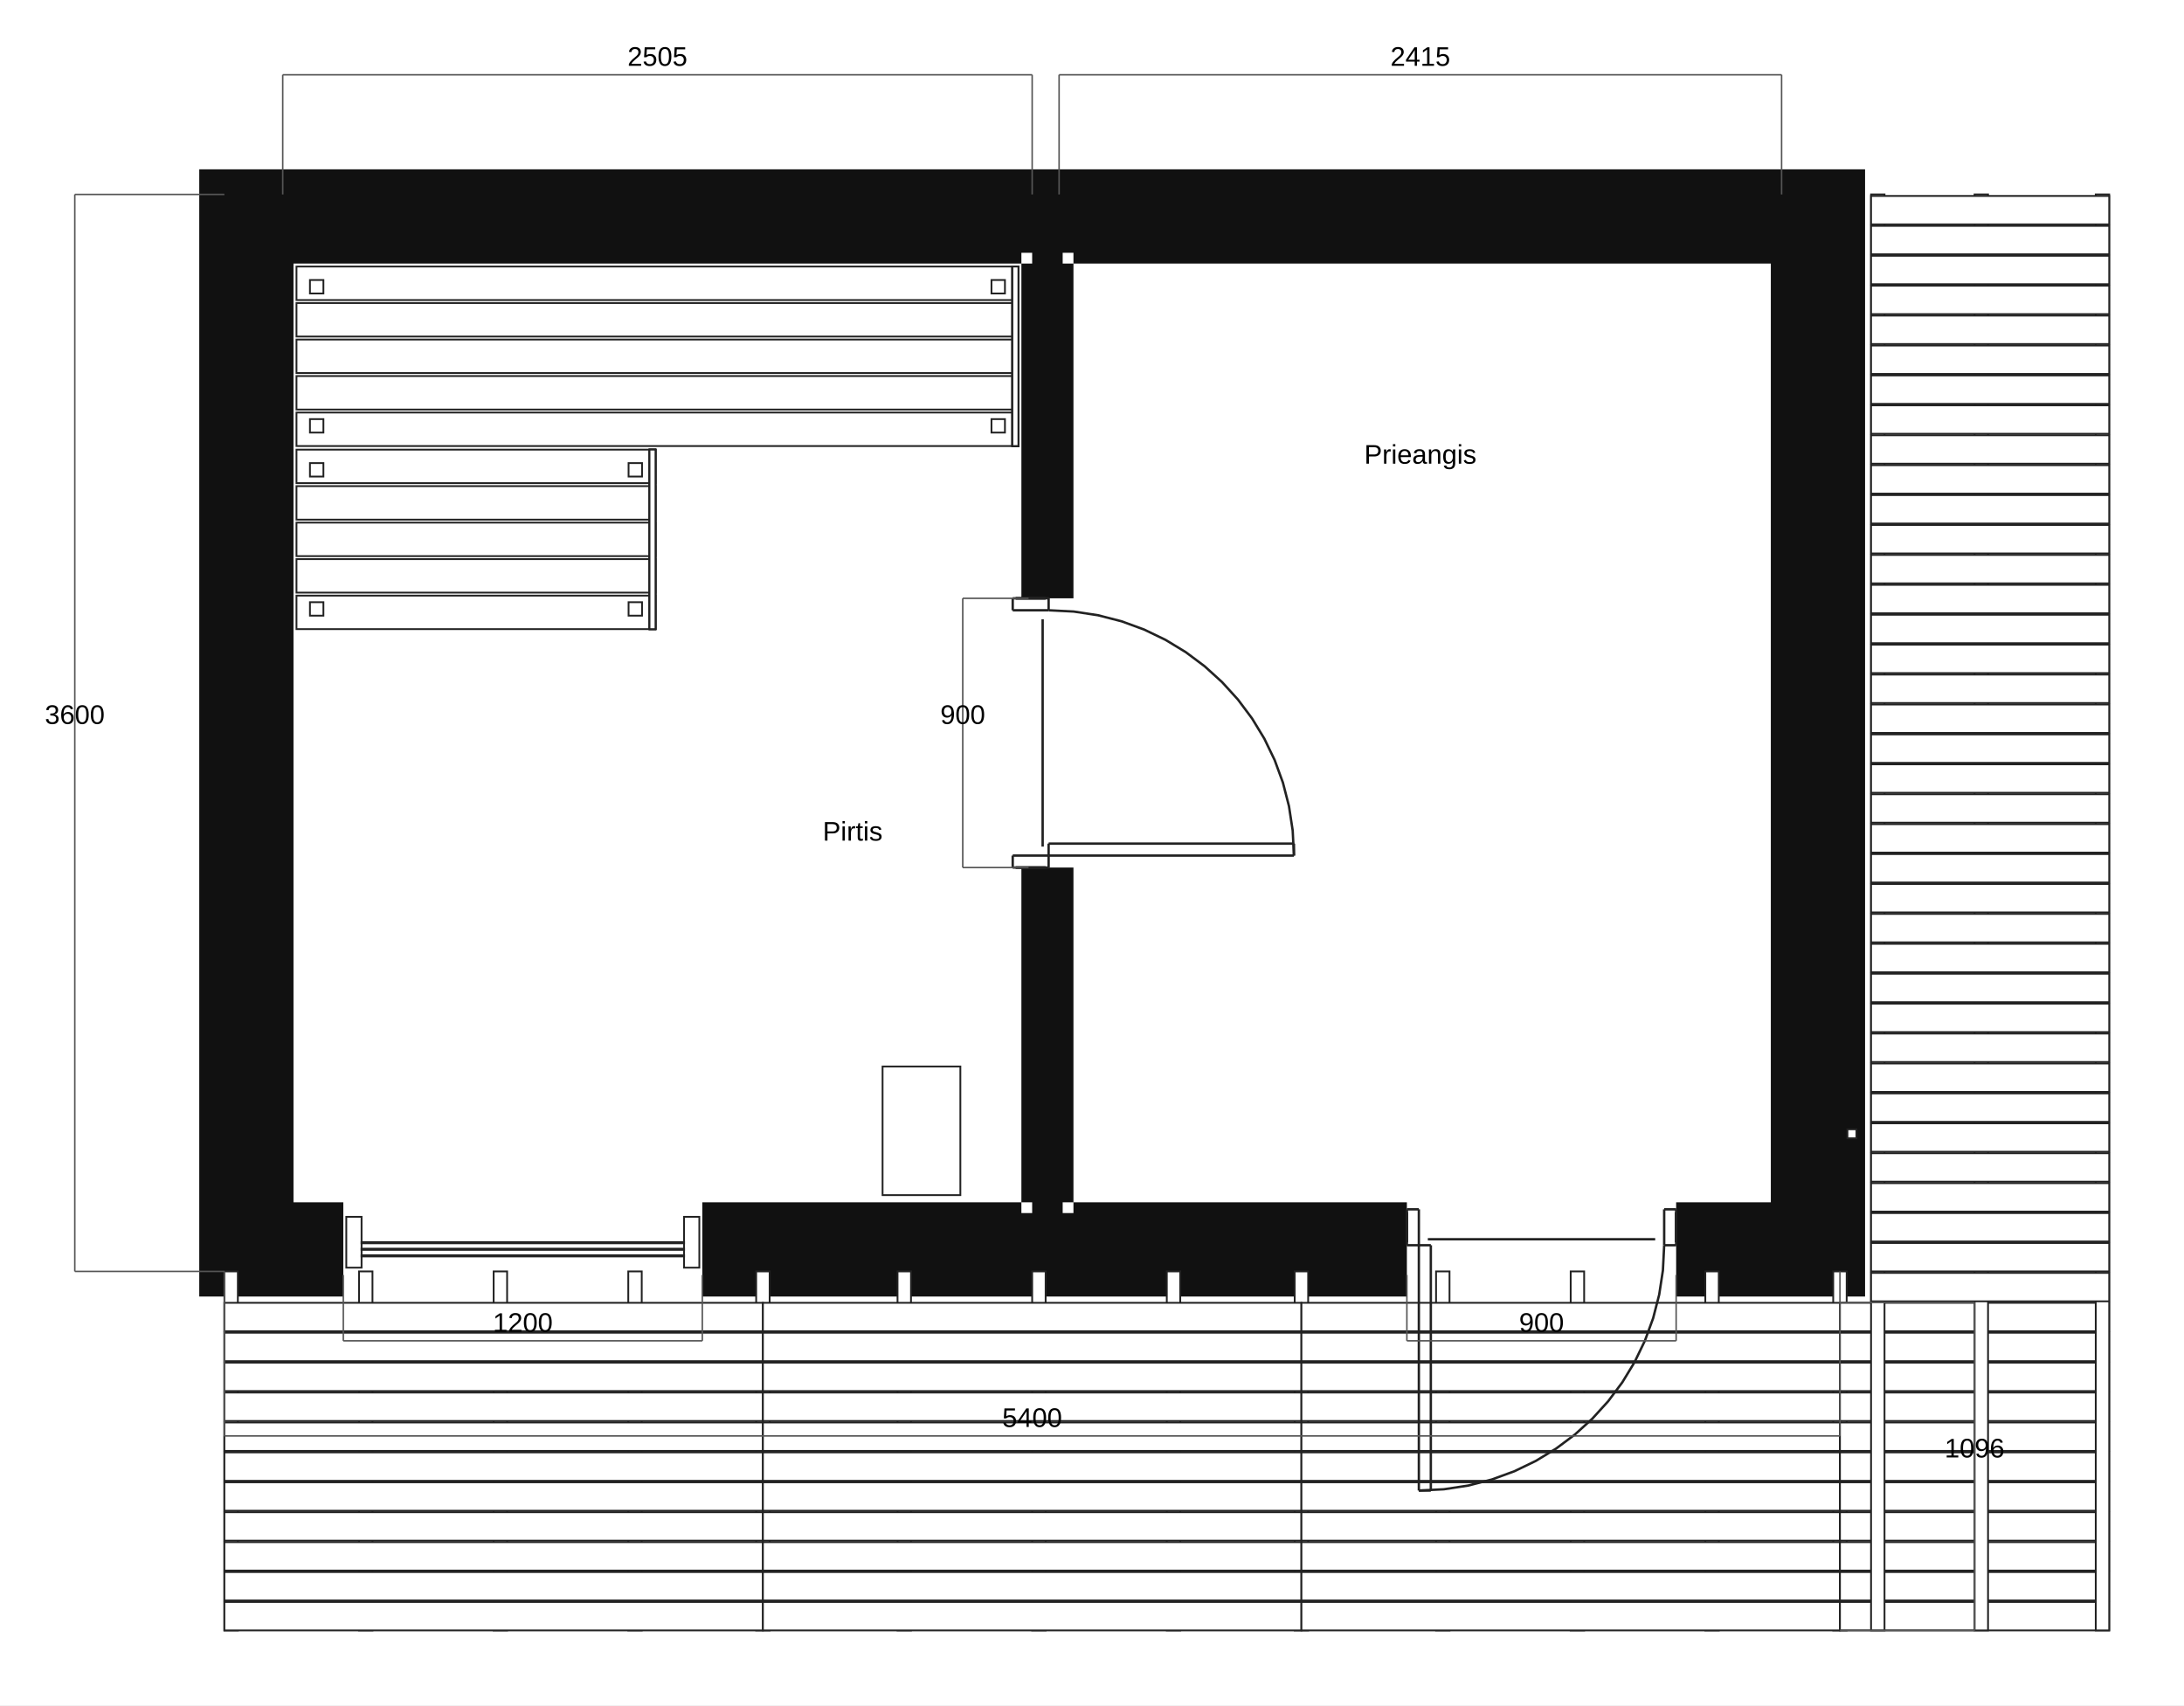
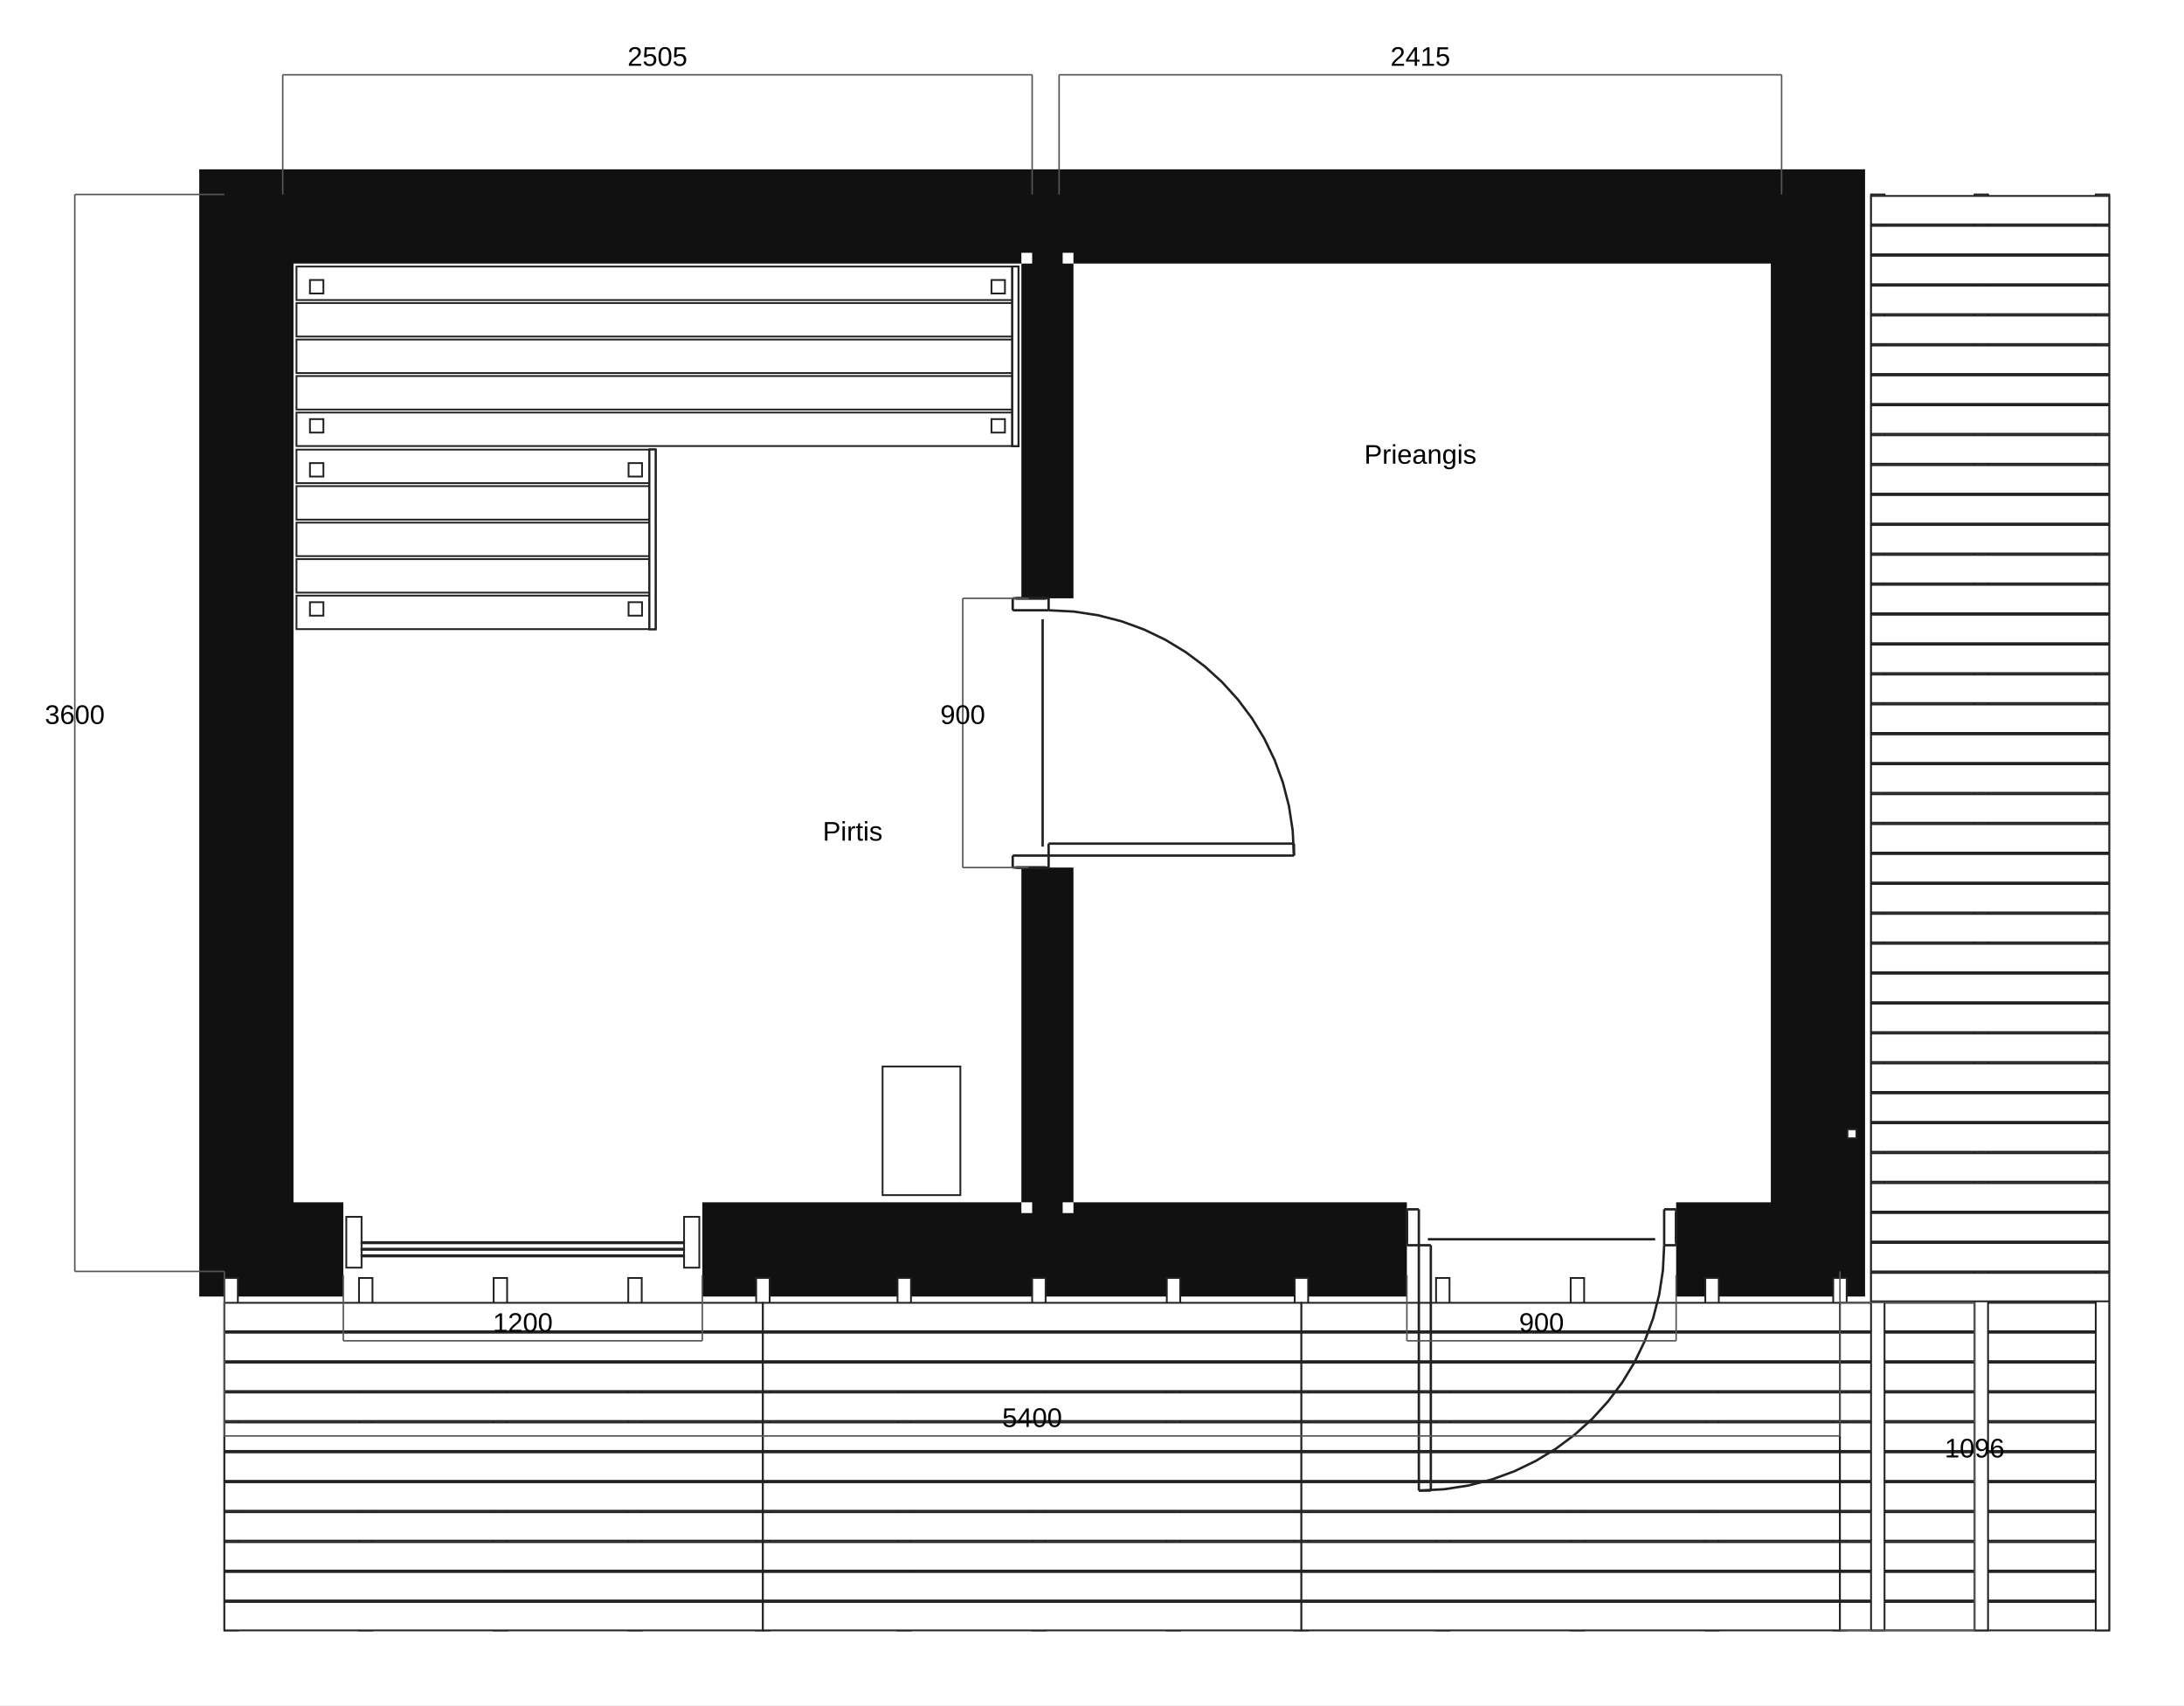
<svg xmlns="http://www.w3.org/2000/svg" viewBox="-750 -4250 7300 5700">
  <rect x="-750" y="-4250" width="7300" height="5700" fill="white" />
  <path d="M-84,84 L397.5,84 L397.5,-231 L231,-231 L231,-3369 L2664.0,-3369 L2664.0,-2250.0 L2838,-2250.0 L2838,-3369 L2802,-3369 L2802,-3405 L2838,-3405 L2838,-3369 L5169.0,-3369 L5169.0,-231 L4852.5,-231 L4852.5,84 L5484.0,84 L5484.0,-3684 L-84,-3684 Z M1597.5,84 L3952.5,84 L3952.5,-231 L2838,-231 L2838,-195 L2802,-195 L2802,-231 L2838,-231 L2838,-1350.0 L2664.0,-1350.0 L2664.0,-231 L1597.5,-231 Z M2664.0,-195 L2664.0,-231 L2700,-231 L2700,-195 Z M2664.0,-3369 L2664.0,-3405 L2700,-3405 L2700,-3369 Z" fill="#111" fill-rule="evenodd" />
-   <polygon points="0,1200 45,1200 45,0 0,0" fill="#ffffff" stroke="#222" stroke-width="6" />
-   <polygon points="450,1200 495,1200 495,0 450,0" fill="#ffffff" stroke="#222" stroke-width="6" />
-   <polygon points="900,1200 945,1200 945,0 900,0" fill="#ffffff" stroke="#222" stroke-width="6" />
-   <polygon points="1350,1200 1395,1200 1395,0 1350,0" fill="#ffffff" stroke="#222" stroke-width="6" />
-   <polygon points="1777.5,1200 1822.5,1200 1822.5,0 1777.5,0" fill="#ffffff" stroke="#222" stroke-width="6" />
-   <polygon points="2250,1200 2295,1200 2295,0 2250,0" fill="#ffffff" stroke="#222" stroke-width="6" />
-   <polygon points="2700,1200 2745,1200 2745,0 2700,0" fill="#ffffff" stroke="#222" stroke-width="6" />
-   <polygon points="3150,1200 3195,1200 3195,0 3150,0" fill="#ffffff" stroke="#222" stroke-width="6" />
-   <polygon points="3577.5,1200 3622.5,1200 3622.5,0 3577.5,0" fill="#ffffff" stroke="#222" stroke-width="6" />
-   <polygon points="4050,1200 4095,1200 4095,0 4050,0" fill="#ffffff" stroke="#222" stroke-width="6" />
-   <polygon points="4500,1200 4545,1200 4545,0 4500,0" fill="#ffffff" stroke="#222" stroke-width="6" />
-   <polygon points="4950,1200 4995,1200 4995,0 4950,0" fill="#ffffff" stroke="#222" stroke-width="6" />
-   <polygon points="5377.5,1200 5422.5,1200 5422.5,0 5377.5,0" fill="#ffffff" stroke="#222" stroke-width="6" />
+   <polygon points="0,1200 45,1200 45,22 0,22" fill="#ffffff" stroke="#222" stroke-width="6" />
+   <polygon points="450,1200 495,1200 495,22 450,22" fill="#ffffff" stroke="#222" stroke-width="6" />
+   <polygon points="900,1200 945,1200 945,22 900,22" fill="#ffffff" stroke="#222" stroke-width="6" />
+   <polygon points="1350,1200 1395,1200 1395,22 1350,22" fill="#ffffff" stroke="#222" stroke-width="6" />
+   <polygon points="1777.5,1200 1822.5,1200 1822.5,22 1777.5,22" fill="#ffffff" stroke="#222" stroke-width="6" />
+   <polygon points="2250,1200 2295,1200 2295,22 2250,22" fill="#ffffff" stroke="#222" stroke-width="6" />
+   <polygon points="2700,1200 2745,1200 2745,22 2700,22" fill="#ffffff" stroke="#222" stroke-width="6" />
+   <polygon points="3150,1200 3195,1200 3195,22 3150,22" fill="#ffffff" stroke="#222" stroke-width="6" />
+   <polygon points="3577.5,1200 3622.5,1200 3622.5,22 3577.5,22" fill="#ffffff" stroke="#222" stroke-width="6" />
+   <polygon points="4050,1200 4095,1200 4095,22 4050,22" fill="#ffffff" stroke="#222" stroke-width="6" />
+   <polygon points="4500,1200 4545,1200 4545,22 4500,22" fill="#ffffff" stroke="#222" stroke-width="6" />
+   <polygon points="4950,1200 4995,1200 4995,22 4950,22" fill="#ffffff" stroke="#222" stroke-width="6" />
+   <polygon points="5377.5,1200 5422.5,1200 5422.5,22 5377.5,22" fill="#ffffff" stroke="#222" stroke-width="6" />
  <polygon points="0,1200 1800,1200 1800,1105 0,1105" fill="#ffffff" stroke="#222" stroke-width="6" />
  <polygon points="1800,1200 3600,1200 3600,1105 1800,1105" fill="#ffffff" stroke="#222" stroke-width="6" />
  <polygon points="3600,1200 5400,1200 5400,1105 3600,1105" fill="#ffffff" stroke="#222" stroke-width="6" />
  <polygon points="5400,1200 6300,1200 6300,1105 5400,1105" fill="#ffffff" stroke="#222" stroke-width="6" />
  <polygon points="0,1100 1800,1100 1800,1005 0,1005" fill="#ffffff" stroke="#222" stroke-width="6" />
  <polygon points="1800,1100 3600,1100 3600,1005 1800,1005" fill="#ffffff" stroke="#222" stroke-width="6" />
  <polygon points="3600,1100 5400,1100 5400,1005 3600,1005" fill="#ffffff" stroke="#222" stroke-width="6" />
  <polygon points="5400,1100 6300,1100 6300,1005 5400,1005" fill="#ffffff" stroke="#222" stroke-width="6" />
  <polygon points="0,1000 1800,1000 1800,905 0,905" fill="#ffffff" stroke="#222" stroke-width="6" />
  <polygon points="1800,1000 3600,1000 3600,905 1800,905" fill="#ffffff" stroke="#222" stroke-width="6" />
  <polygon points="3600,1000 5400,1000 5400,905 3600,905" fill="#ffffff" stroke="#222" stroke-width="6" />
  <polygon points="5400,1000 6300,1000 6300,905 5400,905" fill="#ffffff" stroke="#222" stroke-width="6" />
  <polygon points="0,900 1800,900 1800,805 0,805" fill="#ffffff" stroke="#222" stroke-width="6" />
  <polygon points="1800,900 3600,900 3600,805 1800,805" fill="#ffffff" stroke="#222" stroke-width="6" />
  <polygon points="3600,900 5400,900 5400,805 3600,805" fill="#ffffff" stroke="#222" stroke-width="6" />
  <polygon points="5400,900 6300,900 6300,805 5400,805" fill="#ffffff" stroke="#222" stroke-width="6" />
  <polygon points="0,800 1800,800 1800,705 0,705" fill="#ffffff" stroke="#222" stroke-width="6" />
  <polygon points="1800,800 3600,800 3600,705 1800,705" fill="#ffffff" stroke="#222" stroke-width="6" />
  <polygon points="3600,800 5400,800 5400,705 3600,705" fill="#ffffff" stroke="#222" stroke-width="6" />
  <polygon points="5400,800 6300,800 6300,705 5400,705" fill="#ffffff" stroke="#222" stroke-width="6" />
  <polygon points="0,700 1800,700 1800,605 0,605" fill="#ffffff" stroke="#222" stroke-width="6" />
  <polygon points="1800,700 3600,700 3600,605 1800,605" fill="#ffffff" stroke="#222" stroke-width="6" />
  <polygon points="3600,700 5400,700 5400,605 3600,605" fill="#ffffff" stroke="#222" stroke-width="6" />
  <polygon points="5400,700 6300,700 6300,605 5400,605" fill="#ffffff" stroke="#222" stroke-width="6" />
  <polygon points="0,600 1800,600 1800,505 0,505" fill="#ffffff" stroke="#222" stroke-width="6" />
  <polygon points="1800,600 3600,600 3600,505 1800,505" fill="#ffffff" stroke="#222" stroke-width="6" />
  <polygon points="3600,600 5400,600 5400,505 3600,505" fill="#ffffff" stroke="#222" stroke-width="6" />
  <polygon points="5400,600 6300,600 6300,505 5400,505" fill="#ffffff" stroke="#222" stroke-width="6" />
  <polygon points="0,500 1800,500 1800,405 0,405" fill="#ffffff" stroke="#222" stroke-width="6" />
  <polygon points="1800,500 3600,500 3600,405 1800,405" fill="#ffffff" stroke="#222" stroke-width="6" />
  <polygon points="3600,500 5400,500 5400,405 3600,405" fill="#ffffff" stroke="#222" stroke-width="6" />
  <polygon points="5400,500 6300,500 6300,405 5400,405" fill="#ffffff" stroke="#222" stroke-width="6" />
  <polygon points="0,400 1800,400 1800,305 0,305" fill="#ffffff" stroke="#222" stroke-width="6" />
  <polygon points="1800,400 3600,400 3600,305 1800,305" fill="#ffffff" stroke="#222" stroke-width="6" />
  <polygon points="3600,400 5400,400 5400,305 3600,305" fill="#ffffff" stroke="#222" stroke-width="6" />
  <polygon points="5400,400 6300,400 6300,305 5400,305" fill="#ffffff" stroke="#222" stroke-width="6" />
  <polygon points="0,300 1800,300 1800,205 0,205" fill="#ffffff" stroke="#222" stroke-width="6" />
  <polygon points="1800,300 3600,300 3600,205 1800,205" fill="#ffffff" stroke="#222" stroke-width="6" />
  <polygon points="3600,300 5400,300 5400,205 3600,205" fill="#ffffff" stroke="#222" stroke-width="6" />
  <polygon points="5400,300 6300,300 6300,205 5400,205" fill="#ffffff" stroke="#222" stroke-width="6" />
  <polygon points="0,200 1800,200 1800,105 0,105" fill="#ffffff" stroke="#222" stroke-width="6" />
  <polygon points="1800,200 3600,200 3600,105 1800,105" fill="#ffffff" stroke="#222" stroke-width="6" />
  <polygon points="3600,200 5400,200 5400,105 3600,105" fill="#ffffff" stroke="#222" stroke-width="6" />
  <polygon points="5400,200 6300,200 6300,105 5400,105" fill="#ffffff" stroke="#222" stroke-width="6" />
  <polygon points="5504,1200 5549,1200 5549,-3600 5504,-3600" fill="#ffffff" stroke="#222" stroke-width="6" />
  <polygon points="5850,1200 5895,1200 5895,-3600 5850,-3600" fill="#ffffff" stroke="#222" stroke-width="6" />
  <polygon points="6255,1200 6300,1200 6300,-3600 6255,-3600" fill="#ffffff" stroke="#222" stroke-width="6" />
  <polygon points="5504,100 6300,100 6300,5 5504,5" fill="#ffffff" stroke="#222" stroke-width="6" />
  <polygon points="5504,0 6300,0 6300,-95 5504,-95" fill="#ffffff" stroke="#222" stroke-width="6" />
  <polygon points="5504,-100 6300,-100 6300,-195 5504,-195" fill="#ffffff" stroke="#222" stroke-width="6" />
  <polygon points="5504,-200 6300,-200 6300,-295 5504,-295" fill="#ffffff" stroke="#222" stroke-width="6" />
  <polygon points="5504,-300 6300,-300 6300,-395 5504,-395" fill="#ffffff" stroke="#222" stroke-width="6" />
  <polygon points="5504,-400 6300,-400 6300,-495 5504,-495" fill="#ffffff" stroke="#222" stroke-width="6" />
  <polygon points="5504,-500 6300,-500 6300,-595 5504,-595" fill="#ffffff" stroke="#222" stroke-width="6" />
  <polygon points="5504,-600 6300,-600 6300,-695 5504,-695" fill="#ffffff" stroke="#222" stroke-width="6" />
  <polygon points="5504,-700 6300,-700 6300,-795 5504,-795" fill="#ffffff" stroke="#222" stroke-width="6" />
  <polygon points="5504,-800 6300,-800 6300,-895 5504,-895" fill="#ffffff" stroke="#222" stroke-width="6" />
  <polygon points="5504,-900 6300,-900 6300,-995 5504,-995" fill="#ffffff" stroke="#222" stroke-width="6" />
  <polygon points="5504,-1000 6300,-1000 6300,-1095 5504,-1095" fill="#ffffff" stroke="#222" stroke-width="6" />
  <polygon points="5504,-1100 6300,-1100 6300,-1195 5504,-1195" fill="#ffffff" stroke="#222" stroke-width="6" />
  <polygon points="5504,-1200 6300,-1200 6300,-1295 5504,-1295" fill="#ffffff" stroke="#222" stroke-width="6" />
  <polygon points="5504,-1300 6300,-1300 6300,-1395 5504,-1395" fill="#ffffff" stroke="#222" stroke-width="6" />
  <polygon points="5504,-1400 6300,-1400 6300,-1495 5504,-1495" fill="#ffffff" stroke="#222" stroke-width="6" />
  <polygon points="5504,-1500 6300,-1500 6300,-1595 5504,-1595" fill="#ffffff" stroke="#222" stroke-width="6" />
  <polygon points="5504,-1600 6300,-1600 6300,-1695 5504,-1695" fill="#ffffff" stroke="#222" stroke-width="6" />
  <polygon points="5504,-1700 6300,-1700 6300,-1795 5504,-1795" fill="#ffffff" stroke="#222" stroke-width="6" />
  <polygon points="5504,-1800 6300,-1800 6300,-1895 5504,-1895" fill="#ffffff" stroke="#222" stroke-width="6" />
  <polygon points="5504,-1900 6300,-1900 6300,-1995 5504,-1995" fill="#ffffff" stroke="#222" stroke-width="6" />
  <polygon points="5504,-2000 6300,-2000 6300,-2095 5504,-2095" fill="#ffffff" stroke="#222" stroke-width="6" />
  <polygon points="5504,-2100 6300,-2100 6300,-2195 5504,-2195" fill="#ffffff" stroke="#222" stroke-width="6" />
  <polygon points="5504,-2200 6300,-2200 6300,-2295 5504,-2295" fill="#ffffff" stroke="#222" stroke-width="6" />
  <polygon points="5504,-2300 6300,-2300 6300,-2395 5504,-2395" fill="#ffffff" stroke="#222" stroke-width="6" />
  <polygon points="5504,-2400 6300,-2400 6300,-2495 5504,-2495" fill="#ffffff" stroke="#222" stroke-width="6" />
  <polygon points="5504,-2500 6300,-2500 6300,-2595 5504,-2595" fill="#ffffff" stroke="#222" stroke-width="6" />
  <polygon points="5504,-2600 6300,-2600 6300,-2695 5504,-2695" fill="#ffffff" stroke="#222" stroke-width="6" />
  <polygon points="5504,-2700 6300,-2700 6300,-2795 5504,-2795" fill="#ffffff" stroke="#222" stroke-width="6" />
  <polygon points="5504,-2800 6300,-2800 6300,-2895 5504,-2895" fill="#ffffff" stroke="#222" stroke-width="6" />
  <polygon points="5504,-2900 6300,-2900 6300,-2995 5504,-2995" fill="#ffffff" stroke="#222" stroke-width="6" />
  <polygon points="5504,-3000 6300,-3000 6300,-3095 5504,-3095" fill="#ffffff" stroke="#222" stroke-width="6" />
  <polygon points="5504,-3100 6300,-3100 6300,-3195 5504,-3195" fill="#ffffff" stroke="#222" stroke-width="6" />
  <polygon points="5504,-3200 6300,-3200 6300,-3295 5504,-3295" fill="#ffffff" stroke="#222" stroke-width="6" />
  <polygon points="5504,-3300 6300,-3300 6300,-3395 5504,-3395" fill="#ffffff" stroke="#222" stroke-width="6" />
  <polygon points="5504,-3400 6300,-3400 6300,-3495 5504,-3495" fill="#ffffff" stroke="#222" stroke-width="6" />
  <polygon points="5504,-3500 6300,-3500 6300,-3595 5504,-3595" fill="#ffffff" stroke="#222" stroke-width="6" />
  <polygon points="241,-2759 2654,-2759 2654,-2871 241,-2871" fill="#ffffff" stroke="#222" stroke-width="6" />
  <polygon points="241,-2881 2654,-2881 2654,-2993 241,-2993" fill="#ffffff" stroke="#222" stroke-width="6" />
  <polygon points="241,-3003 2654,-3003 2654,-3115 241,-3115" fill="#ffffff" stroke="#222" stroke-width="6" />
  <polygon points="241,-3125 2654,-3125 2654,-3237 241,-3237" fill="#ffffff" stroke="#222" stroke-width="6" />
  <polygon points="241,-3247 2654,-3247 2654,-3359 241,-3359" fill="#ffffff" stroke="#222" stroke-width="6" />
  <polygon points="286,-2804 331,-2804 331,-2849 286,-2849" fill="#ffffff" stroke="#222" stroke-width="6" />
  <polygon points="2564,-2804 2609,-2804 2609,-2849 2564,-2849" fill="#ffffff" stroke="#222" stroke-width="6" />
  <polygon points="286,-3269 331,-3269 331,-3314 286,-3314" fill="#ffffff" stroke="#222" stroke-width="6" />
  <polygon points="2564,-3269 2609,-3269 2609,-3314 2564,-3314" fill="#ffffff" stroke="#222" stroke-width="6" />
  <polygon points="2634,-2759 2654,-2759 2654,-3359 2634,-3359" fill="#ffffff" stroke="#222" stroke-width="6" />
  <polygon points="2634,-2759 2654,-2759 2654,-3359 2634,-3359" fill="#ffffff" stroke="#222" stroke-width="6" />
  <polygon points="2634,-2759 2654,-2759 2654,-3359 2634,-3359" fill="#ffffff" stroke="#222" stroke-width="6" />
  <polygon points="2634,-2759 2654,-2759 2654,-3359 2634,-3359" fill="#ffffff" stroke="#222" stroke-width="6" />
  <polygon points="2634,-2759 2654,-2759 2654,-3359 2634,-3359" fill="#ffffff" stroke="#222" stroke-width="6" />
  <polygon points="2634,-2759 2654,-2759 2654,-3359 2634,-3359" fill="#ffffff" stroke="#222" stroke-width="6" />
  <polygon points="2634,-2759 2654,-2759 2654,-3359 2634,-3359" fill="#ffffff" stroke="#222" stroke-width="6" />
  <polygon points="2634,-2759 2654,-2759 2654,-3359 2634,-3359" fill="#ffffff" stroke="#222" stroke-width="6" />
  <polygon points="241,-2147 1441,-2147 1441,-2259 241,-2259" fill="#ffffff" stroke="#222" stroke-width="6" />
  <polygon points="241,-2269 1441,-2269 1441,-2381 241,-2381" fill="#ffffff" stroke="#222" stroke-width="6" />
  <polygon points="241,-2391 1441,-2391 1441,-2503 241,-2503" fill="#ffffff" stroke="#222" stroke-width="6" />
  <polygon points="241,-2513 1441,-2513 1441,-2625 241,-2625" fill="#ffffff" stroke="#222" stroke-width="6" />
  <polygon points="241,-2635 1441,-2635 1441,-2747 241,-2747" fill="#ffffff" stroke="#222" stroke-width="6" />
  <polygon points="286,-2192 331,-2192 331,-2237 286,-2237" fill="#ffffff" stroke="#222" stroke-width="6" />
  <polygon points="1351,-2192 1396,-2192 1396,-2237 1351,-2237" fill="#ffffff" stroke="#222" stroke-width="6" />
  <polygon points="286,-2657 331,-2657 331,-2702 286,-2702" fill="#ffffff" stroke="#222" stroke-width="6" />
  <polygon points="1351,-2657 1396,-2657 1396,-2702 1351,-2702" fill="#ffffff" stroke="#222" stroke-width="6" />
  <polygon points="1421,-2147 1441,-2147 1441,-2747 1421,-2747" fill="#ffffff" stroke="#222" stroke-width="6" />
  <polygon points="1421,-2147 1441,-2147 1441,-2747 1421,-2747" fill="#ffffff" stroke="#222" stroke-width="6" />
  <polygon points="1421,-2147 1441,-2147 1441,-2747 1421,-2747" fill="#ffffff" stroke="#222" stroke-width="6" />
  <polygon points="1421,-2147 1441,-2147 1441,-2747 1421,-2747" fill="#ffffff" stroke="#222" stroke-width="6" />
  <polygon points="2200,-255 2460,-255 2460,-685 2200,-685" fill="#ffffff" stroke="#222" stroke-width="6" />
  <polygon points="407.5,-12.5 458.5,-12.5 458.5,-182.5 407.5,-182.5" fill="#ffffff" stroke="#222" stroke-width="6" />
  <polygon points="1536.5,-12.5 1587.5,-12.5 1587.5,-182.5 1536.5,-182.5" fill="#ffffff" stroke="#222" stroke-width="6" />
  <polygon points="458.5,-50.0 1536.5,-50.0 1536.5,-54.0 458.5,-54.0" fill="#ffffff" stroke="#222" stroke-width="6" />
  <polygon points="458.5,-72.0 1536.5,-72.0 1536.5,-76.0 458.5,-76.0" fill="#ffffff" stroke="#222" stroke-width="6" />
  <polygon points="458.5,-94.0 1536.5,-94.0 1536.5,-98.0 458.5,-98.0" fill="#ffffff" stroke="#222" stroke-width="6" />
  <polygon points="5425.0,-445.0 5455.0,-445.0 5455.0,-475.0 5425.0,-475.0" fill="#ffffff" stroke="#222" stroke-width="6" />
  <polyline points="4782.5,-107.5 4022.5,-107.5" fill="none" stroke="#222" stroke-width="8" />
  <polyline points="3992.5,732.5 4076.34,728.266 4157.759,715.841 4236.343,695.634 4311.681,668.06 4383.361,633.53 4450.97,592.457 4514.096,545.252 4572.328,492.328 4625.252,434.096 4672.457,370.97 4713.53,303.361 4748.06,231.681 4775.634,156.343 4795.841,77.759 4808.266,-3.66 4812.5,-87.5" fill="none" stroke="#222" stroke-width="8" />
  <polyline points="4852.5,-207.5 4812.5,-207.5" fill="none" stroke="#222" stroke-width="8" />
  <polyline points="4812.5,-207.5 4812.5,-87.5" fill="none" stroke="#222" stroke-width="8" />
  <polyline points="4812.5,-87.5 4852.5,-87.5" fill="none" stroke="#222" stroke-width="8" />
  <polyline points="4852.5,-87.5 4852.5,-207.5" fill="none" stroke="#222" stroke-width="8" />
  <polyline points="3952.5,-87.5 3992.5,-87.5" fill="none" stroke="#222" stroke-width="8" />
  <polyline points="3992.5,-87.5 3992.5,-207.5" fill="none" stroke="#222" stroke-width="8" />
  <polyline points="3992.5,-207.5 3952.5,-207.5" fill="none" stroke="#222" stroke-width="8" />
  <polyline points="3952.5,-207.5 3952.5,-87.5" fill="none" stroke="#222" stroke-width="8" />
  <polyline points="3992.5,732.5 3992.5,-87.5" fill="none" stroke="#222" stroke-width="8" />
  <polyline points="3992.5,-87.5 4032.5,-87.5" fill="none" stroke="#222" stroke-width="8" />
  <polyline points="4032.5,-87.5 4032.5,732.5" fill="none" stroke="#222" stroke-width="8" />
  <polyline points="4032.5,732.5 3992.5,732.5" fill="none" stroke="#222" stroke-width="8" />
  <polyline points="4852.5,-97.5 4852.5,-197.5" fill="none" stroke="#222" stroke-width="8" />
  <polyline points="4852.5,-97.5 4852.5,-197.5" fill="none" stroke="#222" stroke-width="8" />
  <polyline points="3952.5,-97.5 3952.5,-197.5" fill="none" stroke="#222" stroke-width="8" />
  <polyline points="3952.5,-97.5 3952.5,-197.5" fill="none" stroke="#222" stroke-width="8" />
  <polyline points="2735.0,-2180.0 2735.0,-1420.0" fill="none" stroke="#222" stroke-width="8" />
  <polyline points="3575.0,-1390.0 3570.766,-1473.84 3558.341,-1555.259 3538.134,-1633.843 3510.56,-1709.181 3476.03,-1780.861 3434.957,-1848.47 3387.752,-1911.596 3334.828,-1969.828 3276.596,-2022.752 3213.47,-2069.957 3145.861,-2111.03 3074.181,-2145.56 2998.843,-2173.134 2920.259,-2193.341 2838.84,-2205.766 2755.0,-2210.0" fill="none" stroke="#222" stroke-width="8" />
  <polyline points="2635.0,-2250.0 2635.0,-2210.0" fill="none" stroke="#222" stroke-width="8" />
  <polyline points="2635.0,-2210.0 2755.0,-2210.0" fill="none" stroke="#222" stroke-width="8" />
  <polyline points="2755.0,-2210.0 2755.0,-2250.0" fill="none" stroke="#222" stroke-width="8" />
  <polyline points="2755.0,-2250.0 2635.0,-2250.0" fill="none" stroke="#222" stroke-width="8" />
  <polyline points="2755.0,-1350.0 2755.0,-1390.0" fill="none" stroke="#222" stroke-width="8" />
  <polyline points="2755.0,-1390.0 2635.0,-1390.0" fill="none" stroke="#222" stroke-width="8" />
  <polyline points="2635.0,-1390.0 2635.0,-1350.0" fill="none" stroke="#222" stroke-width="8" />
  <polyline points="2635.0,-1350.0 2755.0,-1350.0" fill="none" stroke="#222" stroke-width="8" />
  <polyline points="3575.0,-1390.0 2755.0,-1390.0" fill="none" stroke="#222" stroke-width="8" />
  <polyline points="2755.0,-1390.0 2755.0,-1430.0" fill="none" stroke="#222" stroke-width="8" />
  <polyline points="2755.0,-1430.0 3575.0,-1430.0" fill="none" stroke="#222" stroke-width="8" />
  <polyline points="3575.0,-1430.0 3575.0,-1390.0" fill="none" stroke="#222" stroke-width="8" />
  <polyline points="2745.0,-2250.0 2645.0,-2250.0" fill="none" stroke="#222" stroke-width="8" />
  <polyline points="2745.0,-2250.0 2645.0,-2250.0" fill="none" stroke="#222" stroke-width="8" />
  <polyline points="2745.0,-1350.0 2645.0,-1350.0" fill="none" stroke="#222" stroke-width="8" />
  <polyline points="2745.0,-1350.0 2645.0,-1350.0" fill="none" stroke="#222" stroke-width="8" />
  <text x="2100" y="-1440.0" font-family="Arial" font-size="90" text-anchor="middle">Pirtis</text>
  <text x="3997.5" y="-2700.0" font-family="Arial" font-size="90" text-anchor="middle">Prieangis</text>
  <path d="M0,0 L0,550" stroke="#555" stroke-width="5" />
  <path d="M5400,0 L5400,550" stroke="#555" stroke-width="5" />
  <path d="M0,550 L5400,550" stroke="#555" stroke-width="5" />
  <text x="2700.0" y="520.0" font-family="Arial" font-size="90" text-anchor="middle">5400</text>
  <path d="M0,0 L-500,0" stroke="#555" stroke-width="5" />
  <path d="M0,-3600 L-500,-3600" stroke="#555" stroke-width="5" />
  <path d="M-500,0 L-500,-3600" stroke="#555" stroke-width="5" />
  <text x="-500.0" y="-1830.0" font-family="Arial" font-size="90" text-anchor="middle">3600</text>
  <path d="M195,-3600 L195,-4000" stroke="#555" stroke-width="5" />
  <path d="M2700,-3600 L2700,-4000" stroke="#555" stroke-width="5" />
  <path d="M195,-4000 L2700,-4000" stroke="#555" stroke-width="5" />
  <text x="1447.5" y="-4030.0" font-family="Arial" font-size="90" text-anchor="middle">2505</text>
  <path d="M2790,-3600 L2790,-4000" stroke="#555" stroke-width="5" />
  <path d="M5205,-3600 L5205,-4000" stroke="#555" stroke-width="5" />
  <path d="M2790,-4000 L5205,-4000" stroke="#555" stroke-width="5" />
  <text x="3997.5" y="-4030.0" font-family="Arial" font-size="90" text-anchor="middle">2415</text>
  <path d="M397.5,12 L397.5,232" stroke="#555" stroke-width="5" />
  <path d="M1597.5,12 L1597.5,232" stroke="#555" stroke-width="5" />
  <path d="M397.5,232 L1597.5,232" stroke="#555" stroke-width="5" />
  <text x="997.5" y="202.0" font-family="Arial" font-size="90" text-anchor="middle">1200</text>
  <path d="M3952.5,12 L3952.5,232" stroke="#555" stroke-width="5" />
  <path d="M4852.5,12 L4852.5,232" stroke="#555" stroke-width="5" />
  <path d="M3952.5,232 L4852.5,232" stroke="#555" stroke-width="5" />
  <text x="4402.5" y="202.0" font-family="Arial" font-size="90" text-anchor="middle">900</text>
  <path d="M2688,-1350.0 L2468,-1350.0" stroke="#555" stroke-width="5" />
  <path d="M2688,-2250.0 L2468,-2250.0" stroke="#555" stroke-width="5" />
  <path d="M2468,-1350.0 L2468,-2250.0" stroke="#555" stroke-width="5" />
  <text x="2468.0" y="-1830.0" font-family="Arial" font-size="90" text-anchor="middle">900</text>
  <path d="M5400,1200 L5850,1200" stroke="#555" stroke-width="5" />
  <path d="M5400,104 L5850,104" stroke="#555" stroke-width="5" />
  <path d="M5850,1200 L5850,104" stroke="#555" stroke-width="5" />
  <text x="5850.0" y="622.0" font-family="Arial" font-size="90" text-anchor="middle">1096</text>
</svg>
